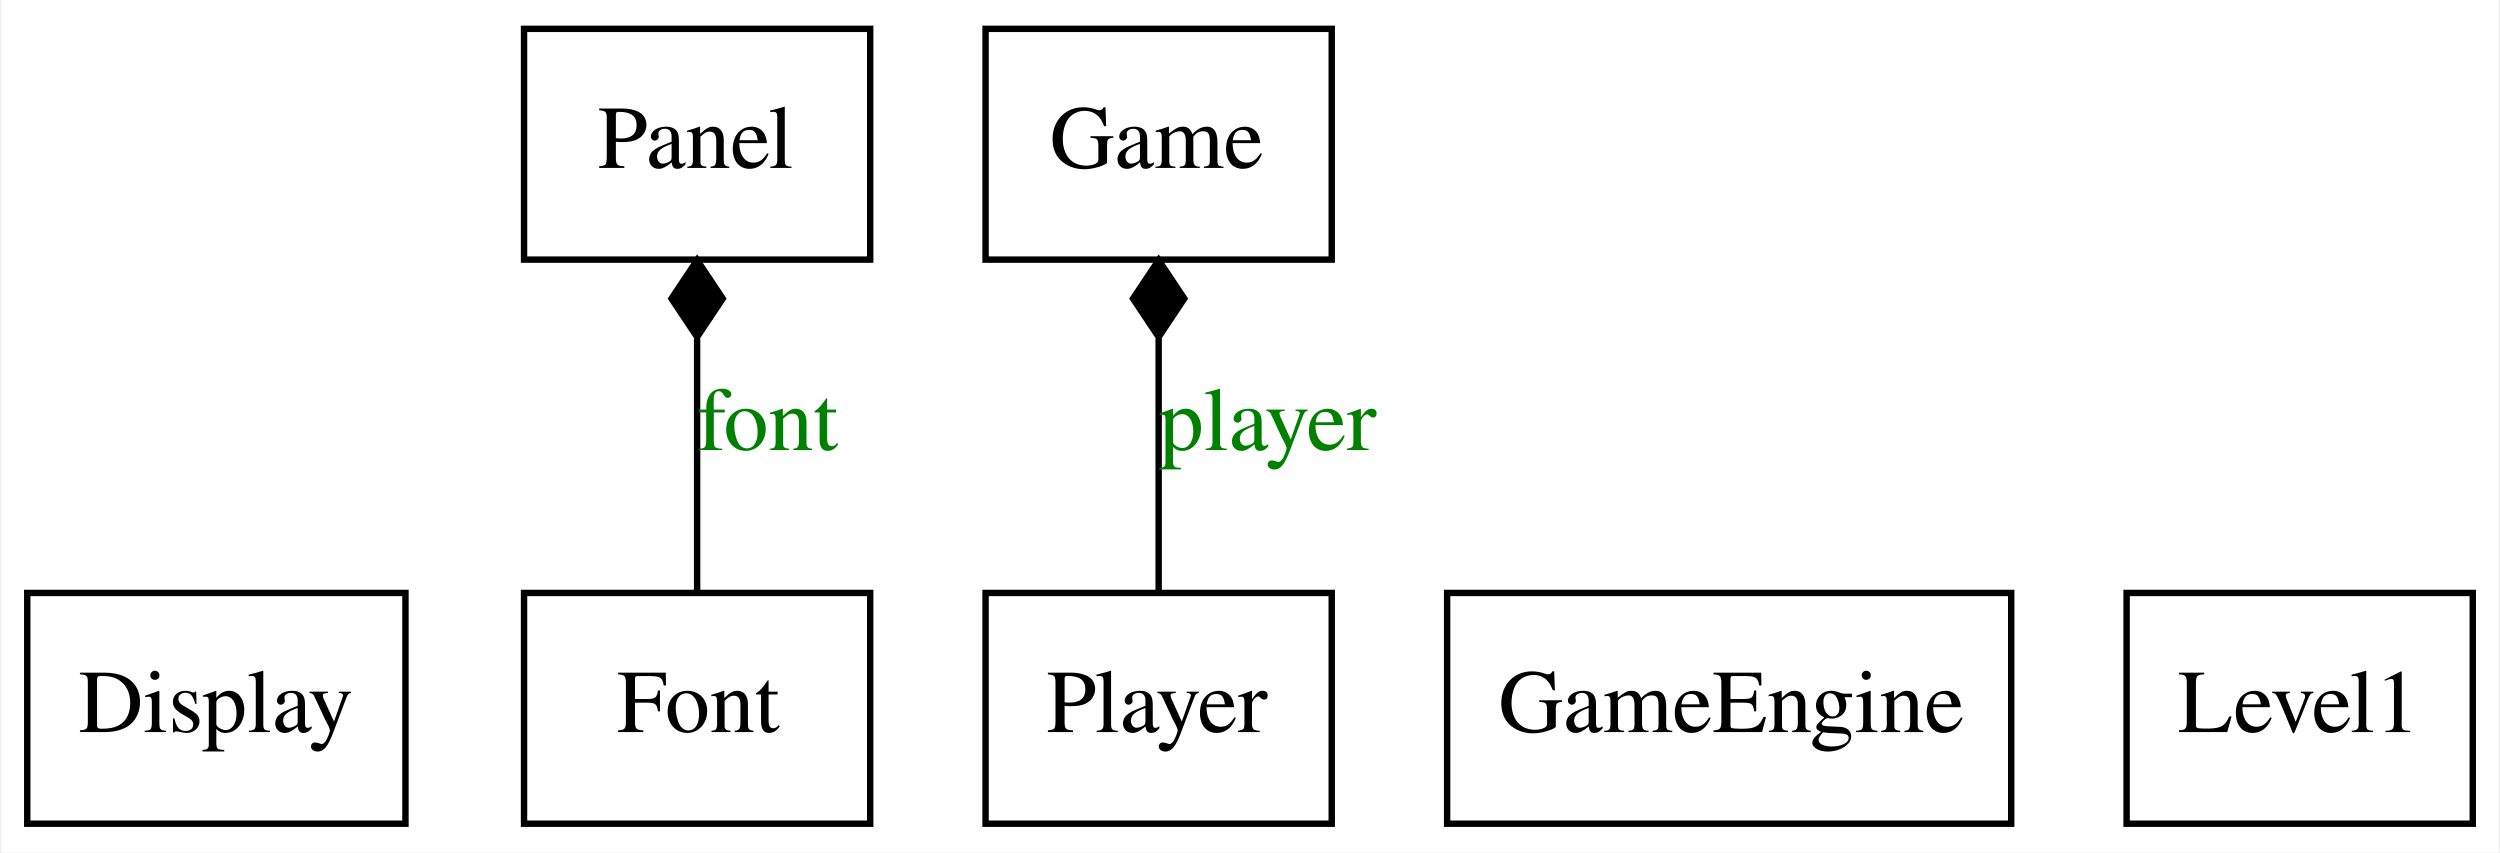
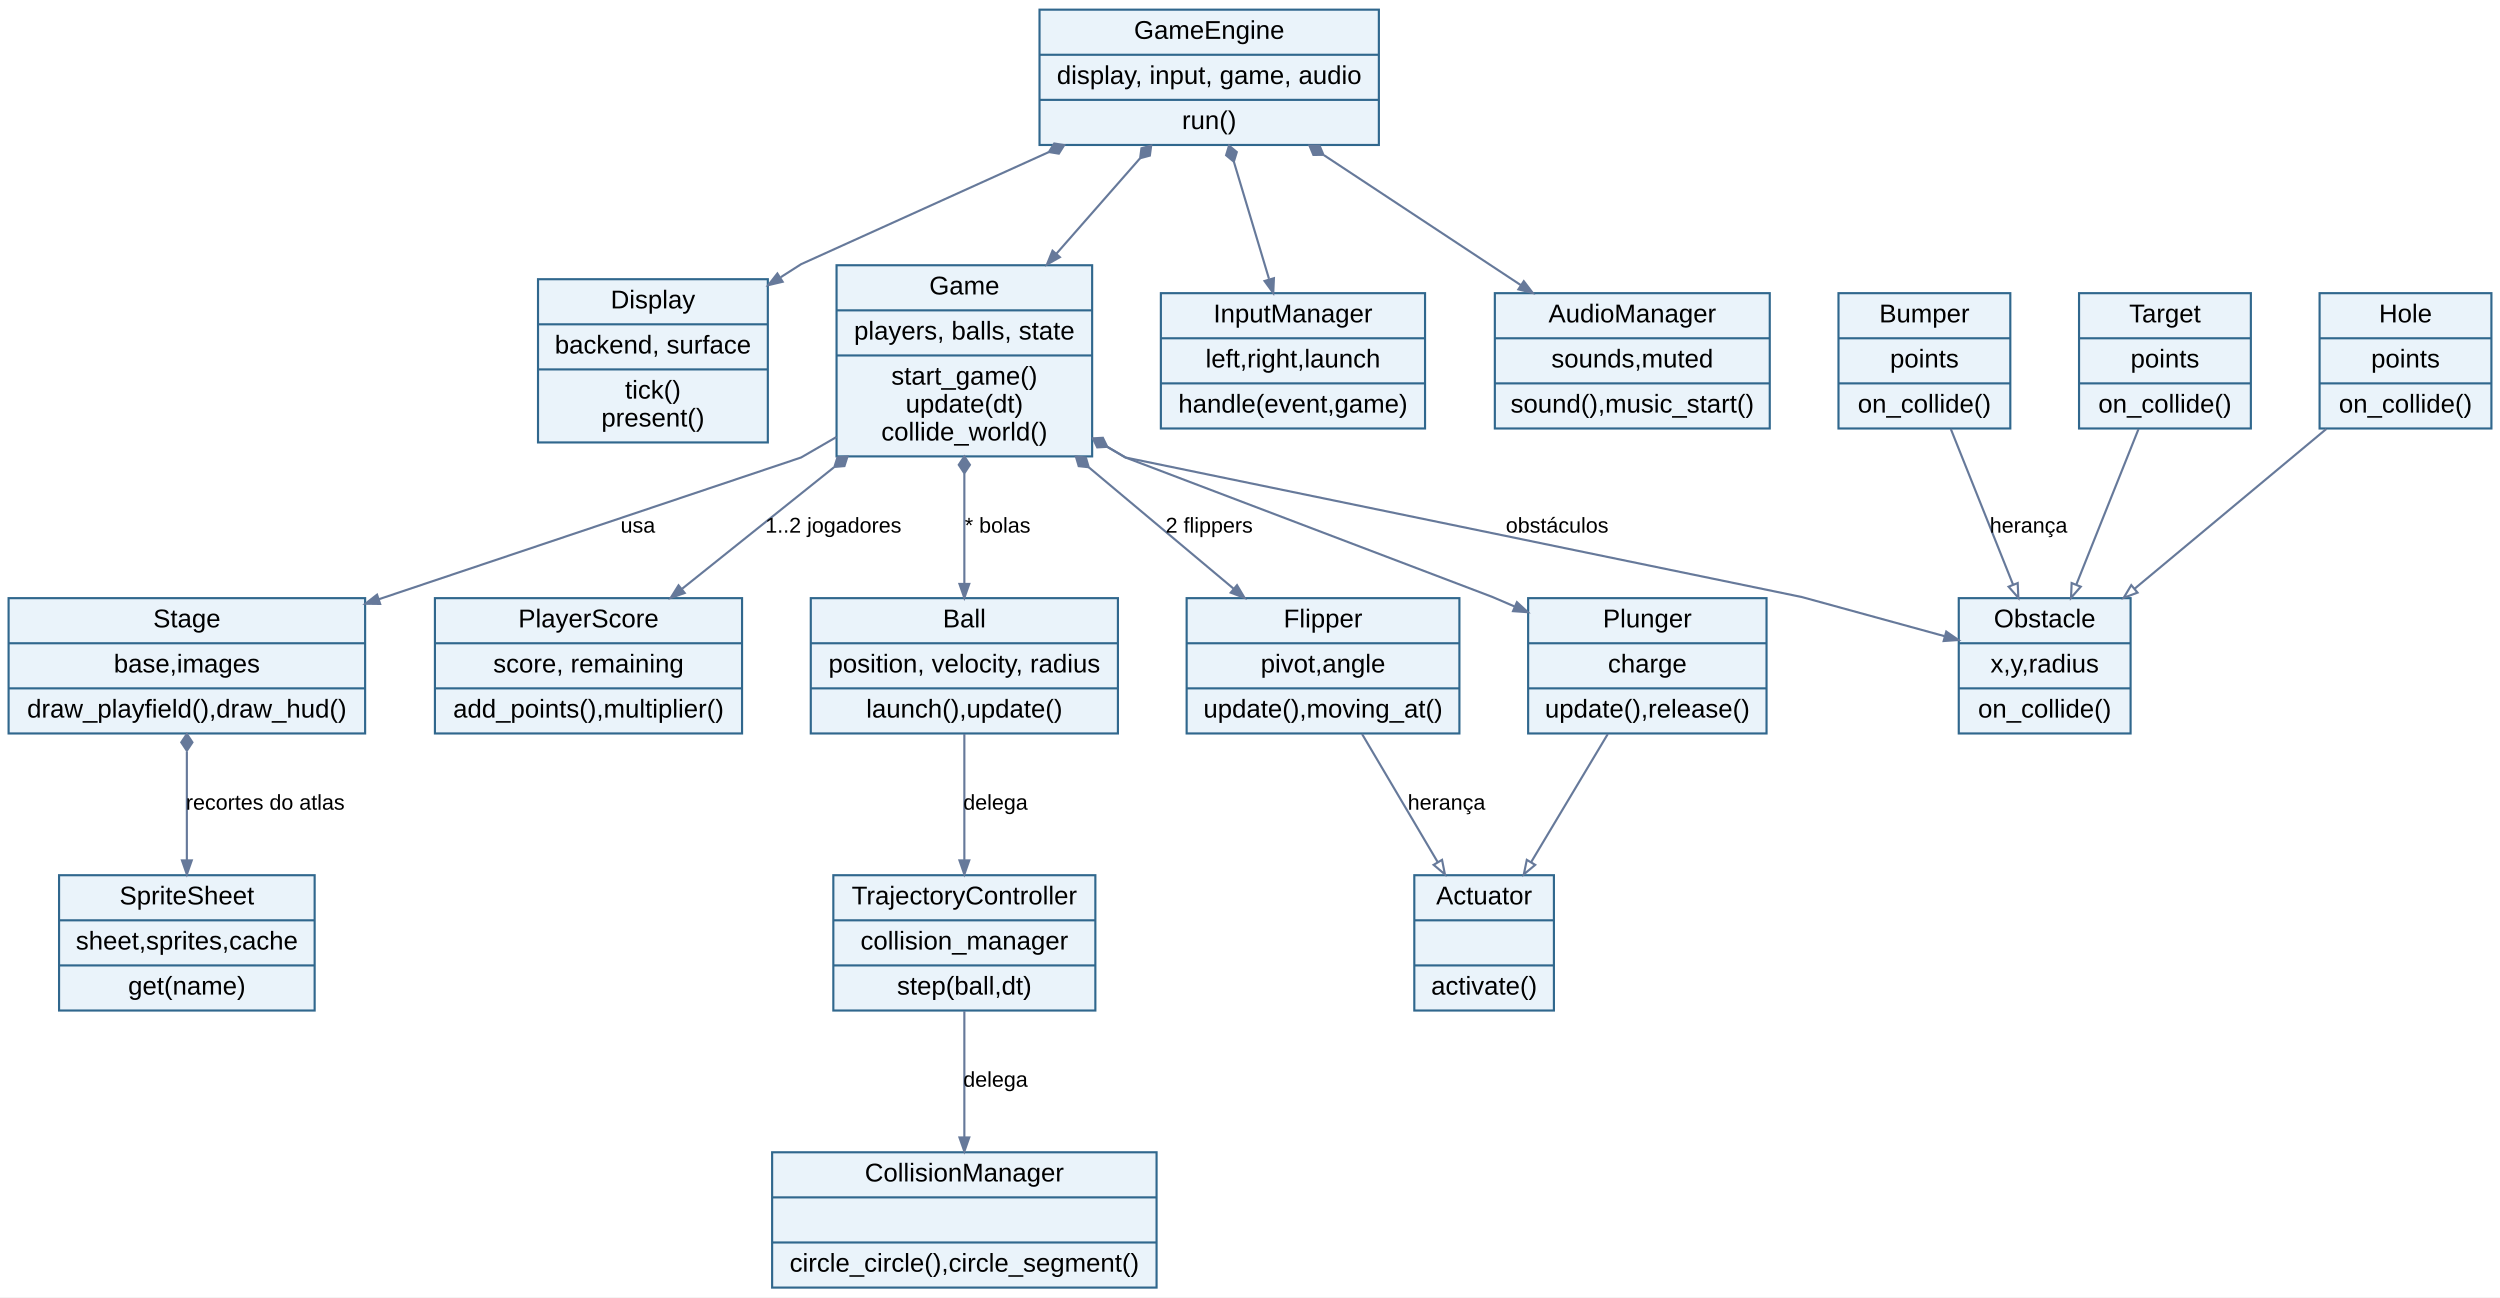
- <svg xmlns="http://www.w3.org/2000/svg" width="390pt" height="133pt" viewBox="0.00 0.00 389.50 133.00">
-   <g id="graph0" class="graph" transform="scale(1 1) rotate(0) translate(4 129)">
-     <polygon fill="white" stroke="transparent" points="-4,4 -4,-129 385.5,-129 385.5,4 -4,4" />
+ <svg xmlns="http://www.w3.org/2000/svg" width="1164pt" height="604pt" viewBox="0.00 0.00 1164.00 604.00">
+   <g id="graph0" class="graph" transform="scale(1 1) rotate(0) translate(4 600)">
+     <polygon fill="white" stroke="transparent" points="-4,4 -4,-600 1160,-600 1160,4 -4,4" />
    <g id="node1" class="node">
-       <polygon fill="none" stroke="black" points="0,-0.5 0,-36.5 59,-36.5 59,-0.5 0,-0.5" />
-       <text text-anchor="start" x="8" y="-14.8" font-family="Times,serif" font-size="14.00">Display</text>
+       <polygon fill="#eaf3fa" stroke="#30678d" points="480,-532.5 480,-595.5 638,-595.5 638,-532.5 480,-532.5" />
+       <text text-anchor="middle" x="559" y="-581.9" font-family="Arial" font-size="12.00">GameEngine</text>
+       <polyline fill="none" stroke="#30678d" points="480,-574.5 638,-574.5 " />
+       <text text-anchor="middle" x="559" y="-560.9" font-family="Arial" font-size="12.00">display, input, game, audio</text>
+       <polyline fill="none" stroke="#30678d" points="480,-553.5 638,-553.5 " />
+       <text text-anchor="middle" x="559" y="-539.9" font-family="Arial" font-size="12.00">run()</text>
    </g>
    <g id="node2" class="node">
-       <polygon fill="none" stroke="black" points="77.5,-0.5 77.5,-36.5 131.5,-36.5 131.5,-0.5 77.5,-0.5" />
-       <text text-anchor="start" x="92" y="-14.8" font-family="Times,serif" font-size="14.00">Font</text>
+       <polygon fill="#eaf3fa" stroke="#30678d" points="246.5,-394 246.5,-470 353.5,-470 353.5,-394 246.5,-394" />
+       <text text-anchor="middle" x="300" y="-456.4" font-family="Arial" font-size="12.00">Display</text>
+       <polyline fill="none" stroke="#30678d" points="246.5,-449 353.5,-449 " />
+       <text text-anchor="middle" x="300" y="-435.4" font-family="Arial" font-size="12.00">backend, surface</text>
+       <polyline fill="none" stroke="#30678d" points="246.5,-428 353.5,-428 " />
+       <text text-anchor="middle" x="300" y="-414.4" font-family="Arial" font-size="12.00">tick()</text>
+       <text text-anchor="middle" x="300" y="-401.4" font-family="Arial" font-size="12.00">present()</text>
+     </g>
+     <g id="edge6" class="edge">
+       <path fill="none" stroke="#66799a" d="M484.37,-529.22C431.16,-505.14 369,-477 369,-477 369,-477 365.25,-474.61 359.49,-470.93" />
+       <polygon fill="#66799a" stroke="#66799a" points="484.37,-529.22 489,-528.46 491.48,-532.44 486.85,-533.2 484.37,-529.22" />
+       <polygon fill="#66799a" stroke="#66799a" points="360.39,-468.81 353.69,-467.23 357.94,-472.65 360.39,-468.81" />
+     </g>
+     <g id="node3" class="node">
+       <polygon fill="#eaf3fa" stroke="#30678d" points="385.5,-387.5 385.5,-476.5 504.5,-476.5 504.5,-387.5 385.5,-387.5" />
+       <text text-anchor="middle" x="445" y="-462.9" font-family="Arial" font-size="12.00">Game</text>
+       <polyline fill="none" stroke="#30678d" points="385.5,-455.5 504.5,-455.5 " />
+       <text text-anchor="middle" x="445" y="-441.9" font-family="Arial" font-size="12.00">players, balls, state</text>
+       <polyline fill="none" stroke="#30678d" points="385.5,-434.5 504.5,-434.5 " />
+       <text text-anchor="middle" x="445" y="-420.9" font-family="Arial" font-size="12.00">start_game()</text>
+       <text text-anchor="middle" x="445" y="-407.9" font-family="Arial" font-size="12.00">update(dt)</text>
+       <text text-anchor="middle" x="445" y="-394.9" font-family="Arial" font-size="12.00">collide_world()</text>
+     </g>
+     <g id="edge7" class="edge">
+       <path fill="none" stroke="#66799a" d="M526.75,-526.23C514.65,-512.43 500.71,-496.53 487.8,-481.81" />
+       <polygon fill="#66799a" stroke="#66799a" points="526.84,-526.33 531.37,-527.55 531.98,-532.19 527.46,-530.97 526.84,-526.33" />
+       <polygon fill="#66799a" stroke="#66799a" points="489.47,-480.26 483.47,-476.87 486.05,-483.26 489.47,-480.26" />
+     </g>
+     <g id="node4" class="node">
+       <polygon fill="#eaf3fa" stroke="#30678d" points="536.5,-400.5 536.5,-463.5 659.5,-463.5 659.5,-400.5 536.5,-400.5" />
+       <text text-anchor="middle" x="598" y="-449.9" font-family="Arial" font-size="12.00">InputManager</text>
+       <polyline fill="none" stroke="#30678d" points="536.5,-442.5 659.5,-442.5 " />
+       <text text-anchor="middle" x="598" y="-428.9" font-family="Arial" font-size="12.00">left,right,launch</text>
+       <polyline fill="none" stroke="#30678d" points="536.5,-421.5 659.5,-421.5 " />
+       <text text-anchor="middle" x="598" y="-407.9" font-family="Arial" font-size="12.00">handle(event,game)</text>
+     </g>
+     <g id="edge8" class="edge">
+       <path fill="none" stroke="#66799a" d="M570.5,-524.66C575.66,-507.46 581.72,-487.26 586.84,-470.2" />
+       <polygon fill="#66799a" stroke="#66799a" points="570.48,-524.72 571.85,-529.2 568.24,-532.19 566.87,-527.71 570.48,-524.72" />
+       <polygon fill="#66799a" stroke="#66799a" points="589.14,-470.47 588.82,-463.59 584.78,-469.16 589.14,-470.47" />
+     </g>
+     <g id="node5" class="node">
+       <polygon fill="#eaf3fa" stroke="#30678d" points="692,-400.5 692,-463.5 820,-463.5 820,-400.5 692,-400.5" />
+       <text text-anchor="middle" x="756" y="-449.9" font-family="Arial" font-size="12.00">AudioManager</text>
+       <polyline fill="none" stroke="#30678d" points="692,-442.5 820,-442.5 " />
+       <text text-anchor="middle" x="756" y="-428.9" font-family="Arial" font-size="12.00">sounds,muted</text>
+       <polyline fill="none" stroke="#30678d" points="692,-421.5 820,-421.5 " />
+       <text text-anchor="middle" x="756" y="-407.9" font-family="Arial" font-size="12.00">sound(),music_start()</text>
+     </g>
+     <g id="edge9" class="edge">
+       <path fill="none" stroke="#66799a" d="M612.45,-527.73C640.94,-508.93 675.84,-485.9 704.09,-467.25" />
+       <polygon fill="#66799a" stroke="#66799a" points="612.2,-527.9 610.37,-532.21 605.69,-532.19 607.51,-527.87 612.2,-527.9" />
+       <polygon fill="#66799a" stroke="#66799a" points="705.48,-469.07 709.65,-463.59 702.97,-465.27 705.48,-469.07" />
    </g>
    <g id="node6" class="node">
-       <polygon fill="none" stroke="black" points="77.5,-88.5 77.5,-124.5 131.5,-124.5 131.5,-88.5 77.5,-88.5" />
-       <text text-anchor="start" x="89" y="-102.8" font-family="Times,serif" font-size="14.00">Panel</text>
+       <polygon fill="#eaf3fa" stroke="#30678d" points="0,-258.5 0,-321.5 166,-321.5 166,-258.5 0,-258.5" />
+       <text text-anchor="middle" x="83" y="-307.9" font-family="Arial" font-size="12.00">Stage</text>
+       <polyline fill="none" stroke="#30678d" points="0,-300.5 166,-300.5 " />
+       <text text-anchor="middle" x="83" y="-286.9" font-family="Arial" font-size="12.00">base,images</text>
+       <polyline fill="none" stroke="#30678d" points="0,-279.5 166,-279.5 " />
+       <text text-anchor="middle" x="83" y="-265.9" font-family="Arial" font-size="12.00">draw_playfield(),draw_hud()</text>
+     </g>
+     <g id="edge10" class="edge">
+       <path fill="none" stroke="#66799a" d="M385.49,-396.55C375.88,-390.98 369,-387 369,-387 369,-387 256.26,-349.16 172.35,-320.99" />
+       <polygon fill="#66799a" stroke="#66799a" points="172.99,-318.81 166.11,-318.9 171.55,-323.12 172.99,-318.81" />
+       <text text-anchor="middle" x="293" y="-352" font-family="Arial" font-size="10.00">usa</text>
+     </g>
+     <g id="node8" class="node">
+       <polygon fill="#eaf3fa" stroke="#30678d" points="198.5,-258.5 198.5,-321.5 341.5,-321.5 341.5,-258.5 198.5,-258.5" />
+       <text text-anchor="middle" x="270" y="-307.9" font-family="Arial" font-size="12.00">PlayerScore</text>
+       <polyline fill="none" stroke="#30678d" points="198.5,-300.5 341.5,-300.5 " />
+       <text text-anchor="middle" x="270" y="-286.9" font-family="Arial" font-size="12.00">score, remaining</text>
+       <polyline fill="none" stroke="#30678d" points="198.5,-279.5 341.5,-279.5 " />
+       <text text-anchor="middle" x="270" y="-265.9" font-family="Arial" font-size="12.00">add_points(),multiplier()</text>
+     </g>
+     <g id="edge13" class="edge">
+       <path fill="none" stroke="#66799a" d="M384.25,-382.4C360.99,-363.79 334.94,-342.96 313.6,-325.88" />
+       <polygon fill="#66799a" stroke="#66799a" points="384.5,-382.6 389.17,-383 390.59,-387.47 385.92,-387.06 384.5,-382.6" />
+       <polygon fill="#66799a" stroke="#66799a" points="314.78,-323.91 308.28,-321.62 311.93,-327.46 314.78,-323.91" />
+       <text text-anchor="middle" x="384" y="-352" font-family="Arial" font-size="10.00">1..2 jogadores</text>
+     </g>
+     <g id="node9" class="node">
+       <polygon fill="#eaf3fa" stroke="#30678d" points="373.5,-258.5 373.5,-321.5 516.5,-321.5 516.5,-258.5 373.5,-258.5" />
+       <text text-anchor="middle" x="445" y="-307.9" font-family="Arial" font-size="12.00">Ball</text>
+       <polyline fill="none" stroke="#30678d" points="373.5,-300.5 516.5,-300.5 " />
+       <text text-anchor="middle" x="445" y="-286.9" font-family="Arial" font-size="12.00">position, velocity, radius</text>
+       <polyline fill="none" stroke="#30678d" points="373.5,-279.5 516.5,-279.5 " />
+       <text text-anchor="middle" x="445" y="-265.9" font-family="Arial" font-size="12.00">launch(),update()</text>
+     </g>
+     <g id="edge12" class="edge">
+       <path fill="none" stroke="#66799a" d="M445,-379.56C445,-362.53 445,-343.93 445,-328.18" />
+       <polygon fill="#66799a" stroke="#66799a" points="445,-379.67 447.6,-383.57 445,-387.47 442.4,-383.57 445,-379.67" />
+       <polygon fill="#66799a" stroke="#66799a" points="447.28,-328.12 445,-321.62 442.73,-328.12 447.28,-328.12" />
+       <text text-anchor="middle" x="460.5" y="-352" font-family="Arial" font-size="10.00">* bolas</text>
+     </g>
+     <g id="node13" class="node">
+       <polygon fill="#eaf3fa" stroke="#30678d" points="548.5,-258.5 548.5,-321.5 675.5,-321.5 675.5,-258.5 548.5,-258.5" />
+       <text text-anchor="middle" x="612" y="-307.9" font-family="Arial" font-size="12.00">Flipper</text>
+       <polyline fill="none" stroke="#30678d" points="548.5,-300.5 675.5,-300.5 " />
+       <text text-anchor="middle" x="612" y="-286.9" font-family="Arial" font-size="12.00">pivot,angle</text>
+       <polyline fill="none" stroke="#30678d" points="548.5,-279.5 675.5,-279.5 " />
+       <text text-anchor="middle" x="612" y="-265.9" font-family="Arial" font-size="12.00">update(),moving_at()</text>
+     </g>
+     <g id="edge14" class="edge">
+       <path fill="none" stroke="#66799a" d="M502.97,-382.4C525.17,-363.79 550.02,-342.96 570.39,-325.88" />
+       <polygon fill="#66799a" stroke="#66799a" points="502.9,-382.46 501.58,-386.96 496.92,-387.47 498.24,-382.97 502.9,-382.46" />
+       <polygon fill="#66799a" stroke="#66799a" points="571.95,-327.54 575.47,-321.62 569.03,-324.06 571.95,-327.54" />
+       <text text-anchor="middle" x="559" y="-352" font-family="Arial" font-size="10.00">2 flippers</text>
+     </g>
+     <g id="node14" class="node">
+       <polygon fill="#eaf3fa" stroke="#30678d" points="707.5,-258.5 707.5,-321.5 818.5,-321.5 818.5,-258.5 707.5,-258.5" />
+       <text text-anchor="middle" x="763" y="-307.9" font-family="Arial" font-size="12.00">Plunger</text>
+       <polyline fill="none" stroke="#30678d" points="707.5,-300.5 818.5,-300.5 " />
+       <text text-anchor="middle" x="763" y="-286.9" font-family="Arial" font-size="12.00">charge</text>
+       <polyline fill="none" stroke="#30678d" points="707.5,-279.5 818.5,-279.5 " />
+       <text text-anchor="middle" x="763" y="-265.9" font-family="Arial" font-size="12.00">update(),release()</text>
+     </g>
+     <g id="edge15" class="edge">
+       <path fill="none" stroke="#66799a" d="M511.63,-391.91C516.76,-388.9 520,-387 520,-387 520,-387 691,-322 691,-322 691,-322 695.02,-320.27 701.16,-317.63" />
+       <polygon fill="#66799a" stroke="#66799a" points="511.55,-391.96 509.5,-396.17 504.82,-395.9 506.87,-391.69 511.55,-391.96" />
+       <polygon fill="#66799a" stroke="#66799a" points="702.27,-319.63 707.34,-314.97 700.47,-315.45 702.27,-319.63" />
+     </g>
+     <g id="node15" class="node">
+       <polygon fill="#eaf3fa" stroke="#30678d" points="908,-258.5 908,-321.5 988,-321.5 988,-258.5 908,-258.5" />
+       <text text-anchor="middle" x="948" y="-307.9" font-family="Arial" font-size="12.00">Obstacle</text>
+       <polyline fill="none" stroke="#30678d" points="908,-300.5 988,-300.5 " />
+       <text text-anchor="middle" x="948" y="-286.9" font-family="Arial" font-size="12.00">x,y,radius</text>
+       <polyline fill="none" stroke="#30678d" points="908,-279.5 988,-279.5 " />
+       <text text-anchor="middle" x="948" y="-265.9" font-family="Arial" font-size="12.00">on_collide()</text>
+     </g>
+     <g id="edge16" class="edge">
+       <path fill="none" stroke="#66799a" d="M504.82,-395.9C513.73,-390.68 520,-387 520,-387 520,-387 835,-322 835,-322 835,-322 870.18,-312.35 901.28,-303.82" />
+       <polygon fill="#66799a" stroke="#66799a" points="902.18,-305.93 907.84,-302.02 900.97,-301.54 902.18,-305.93" />
+       <text text-anchor="middle" x="721" y="-352" font-family="Arial" font-size="10.00">obstáculos</text>
+     </g>
+     <g id="node7" class="node">
+       <polygon fill="#eaf3fa" stroke="#30678d" points="23.5,-129.5 23.5,-192.5 142.5,-192.5 142.5,-129.5 23.5,-129.5" />
+       <text text-anchor="middle" x="83" y="-178.9" font-family="Arial" font-size="12.00">SpriteSheet</text>
+       <polyline fill="none" stroke="#30678d" points="23.5,-171.5 142.5,-171.5 " />
+       <text text-anchor="middle" x="83" y="-157.9" font-family="Arial" font-size="12.00">sheet,sprites,cache</text>
+       <polyline fill="none" stroke="#30678d" points="23.5,-150.5 142.5,-150.5 " />
+       <text text-anchor="middle" x="83" y="-136.9" font-family="Arial" font-size="12.00">get(name)</text>
+     </g>
+     <g id="edge11" class="edge">
+       <path fill="none" stroke="#66799a" d="M83,-250.08C83,-234.01 83,-215.46 83,-199.55" />
+       <polygon fill="#66799a" stroke="#66799a" points="83,-250.46 85.6,-254.36 83,-258.26 80.4,-254.36 83,-250.46" />
+       <polygon fill="#66799a" stroke="#66799a" points="85.28,-199.4 83,-192.9 80.73,-199.4 85.28,-199.4" />
+       <text text-anchor="middle" x="119.5" y="-223" font-family="Arial" font-size="10.00">recortes do atlas</text>
+     </g>
+     <g id="node10" class="node">
+       <polygon fill="#eaf3fa" stroke="#30678d" points="384,-129.5 384,-192.5 506,-192.5 506,-129.5 384,-129.5" />
+       <text text-anchor="middle" x="445" y="-178.9" font-family="Arial" font-size="12.00">TrajectoryController</text>
+       <polyline fill="none" stroke="#30678d" points="384,-171.5 506,-171.5 " />
+       <text text-anchor="middle" x="445" y="-157.9" font-family="Arial" font-size="12.00">collision_manager</text>
+       <polyline fill="none" stroke="#30678d" points="384,-150.5 506,-150.5 " />
+       <text text-anchor="middle" x="445" y="-136.9" font-family="Arial" font-size="12.00">step(ball,dt)</text>
+     </g>
+     <g id="edge17" class="edge">
+       <path fill="none" stroke="#66799a" d="M445,-258.26C445,-240.6 445,-218.3 445,-199.61" />
+       <polygon fill="#66799a" stroke="#66799a" points="447.28,-199.4 445,-192.9 442.73,-199.4 447.28,-199.4" />
+       <text text-anchor="middle" x="459.5" y="-223" font-family="Arial" font-size="10.00">delega</text>
+     </g>
+     <g id="node11" class="node">
+       <polygon fill="#eaf3fa" stroke="#30678d" points="355.5,-0.5 355.5,-63.5 534.5,-63.5 534.5,-0.5 355.5,-0.5" />
+       <text text-anchor="middle" x="445" y="-49.9" font-family="Arial" font-size="12.00">CollisionManager</text>
+       <polyline fill="none" stroke="#30678d" points="355.5,-42.5 534.5,-42.5 " />
+       <text text-anchor="middle" x="445" y="-28.9" font-family="Arial" font-size="12.00"> </text>
+       <polyline fill="none" stroke="#30678d" points="355.5,-21.5 534.5,-21.5 " />
+       <text text-anchor="middle" x="445" y="-7.9" font-family="Arial" font-size="12.00">circle_circle(),circle_segment()</text>
+     </g>
+     <g id="edge18" class="edge">
+       <path fill="none" stroke="#66799a" d="M445,-129.26C445,-111.6 445,-89.3 445,-70.61" />
+       <polygon fill="#66799a" stroke="#66799a" points="447.28,-70.4 445,-63.9 442.73,-70.4 447.28,-70.4" />
+       <text text-anchor="middle" x="459.5" y="-94" font-family="Arial" font-size="10.00">delega</text>
+     </g>
+     <g id="node12" class="node">
+       <polygon fill="#eaf3fa" stroke="#30678d" points="654.5,-129.5 654.5,-192.5 719.5,-192.5 719.5,-129.5 654.5,-129.5" />
+       <text text-anchor="middle" x="687" y="-178.9" font-family="Arial" font-size="12.00">Actuator</text>
+       <polyline fill="none" stroke="#30678d" points="654.5,-171.5 719.5,-171.5 " />
+       <text text-anchor="middle" x="687" y="-157.9" font-family="Arial" font-size="12.00"> </text>
+       <polyline fill="none" stroke="#30678d" points="654.5,-150.5 719.5,-150.5 " />
+       <text text-anchor="middle" x="687" y="-136.9" font-family="Arial" font-size="12.00">activate()</text>
+     </g>
+     <g id="edge1" class="edge">
+       <path fill="none" stroke="#66799a" d="M630.16,-258.26C640.76,-240.29 654.21,-217.52 665.37,-198.63" />
+       <polygon fill="none" stroke="#66799a" points="667.41,-199.65 668.75,-192.9 663.49,-197.34 667.41,-199.65" />
+       <text text-anchor="middle" x="669.5" y="-223" font-family="Arial" font-size="10.00">herança</text>
    </g>
    <g id="edge2" class="edge">
-       <path fill="none" stroke="black" d="M104.5,-36.9C104.5,-48.17 104.5,-63.12 104.5,-76.18" />
-       <polygon fill="black" stroke="black" points="104.5,-76.42 108.5,-82.42 104.5,-88.42 100.5,-82.42 104.5,-76.42" />
-       <text text-anchor="middle" x="115.5" y="-58.8" font-family="Times,serif" font-size="14.00" fill="green">font</text>
-     </g>
-     <g id="node3" class="node">
-       <polygon fill="none" stroke="black" points="149.5,-88.5 149.5,-124.5 203.5,-124.5 203.5,-88.5 149.5,-88.5" />
-       <text text-anchor="start" x="159.5" y="-102.8" font-family="Times,serif" font-size="14.00">Game</text>
-     </g>
-     <g id="node4" class="node">
-       <polygon fill="none" stroke="black" points="221.5,-0.5 221.5,-36.5 309.5,-36.5 309.5,-0.5 221.5,-0.5" />
-       <text text-anchor="start" x="229.5" y="-14.8" font-family="Times,serif" font-size="14.00">GameEngine</text>
-     </g>
-     <g id="node5" class="node">
-       <polygon fill="none" stroke="black" points="327.5,-0.5 327.5,-36.5 381.5,-36.5 381.5,-0.5 327.5,-0.5" />
-       <text text-anchor="start" x="335.5" y="-14.8" font-family="Times,serif" font-size="14.00">Level1</text>
-     </g>
-     <g id="node7" class="node">
-       <polygon fill="none" stroke="black" points="149.5,-0.5 149.5,-36.5 203.5,-36.5 203.5,-0.5 149.5,-0.5" />
-       <text text-anchor="start" x="159" y="-14.8" font-family="Times,serif" font-size="14.00">Player</text>
-     </g>
-     <g id="edge1" class="edge">
-       <path fill="none" stroke="black" d="M176.5,-36.9C176.5,-48.17 176.5,-63.12 176.5,-76.18" />
-       <polygon fill="black" stroke="black" points="176.5,-76.42 180.5,-82.42 176.5,-88.42 172.5,-82.42 176.5,-76.42" />
-       <text text-anchor="middle" x="193.5" y="-58.8" font-family="Times,serif" font-size="14.00" fill="green">player</text>
+       <path fill="none" stroke="#66799a" d="M744.6,-258.26C733.85,-240.29 720.22,-217.52 708.92,-198.63" />
+       <polygon fill="none" stroke="#66799a" points="710.78,-197.31 705.49,-192.9 706.88,-199.65 710.78,-197.31" />
+     </g>
+     <g id="node16" class="node">
+       <polygon fill="#eaf3fa" stroke="#30678d" points="852,-400.5 852,-463.5 932,-463.5 932,-400.5 852,-400.5" />
+       <text text-anchor="middle" x="892" y="-449.9" font-family="Arial" font-size="12.00">Bumper</text>
+       <polyline fill="none" stroke="#30678d" points="852,-442.5 932,-442.5 " />
+       <text text-anchor="middle" x="892" y="-428.9" font-family="Arial" font-size="12.00">points</text>
+       <polyline fill="none" stroke="#30678d" points="852,-421.5 932,-421.5 " />
+       <text text-anchor="middle" x="892" y="-407.9" font-family="Arial" font-size="12.00">on_collide()</text>
+     </g>
+     <g id="edge3" class="edge">
+       <path fill="none" stroke="#66799a" d="M904.29,-400.28C912.82,-378.94 924.24,-350.41 933.26,-327.85" />
+       <polygon fill="none" stroke="#66799a" points="935.44,-328.53 935.74,-321.65 931.21,-326.84 935.44,-328.53" />
+       <text text-anchor="middle" x="940.5" y="-352" font-family="Arial" font-size="10.00">herança</text>
+     </g>
+     <g id="node17" class="node">
+       <polygon fill="#eaf3fa" stroke="#30678d" points="964,-400.5 964,-463.5 1044,-463.5 1044,-400.5 964,-400.5" />
+       <text text-anchor="middle" x="1004" y="-449.9" font-family="Arial" font-size="12.00">Target</text>
+       <polyline fill="none" stroke="#30678d" points="964,-442.5 1044,-442.5 " />
+       <text text-anchor="middle" x="1004" y="-428.9" font-family="Arial" font-size="12.00">points</text>
+       <polyline fill="none" stroke="#30678d" points="964,-421.5 1044,-421.5 " />
+       <text text-anchor="middle" x="1004" y="-407.9" font-family="Arial" font-size="12.00">on_collide()</text>
+     </g>
+     <g id="edge4" class="edge">
+       <path fill="none" stroke="#66799a" d="M991.71,-400.28C983.18,-378.94 971.76,-350.41 962.74,-327.85" />
+       <polygon fill="none" stroke="#66799a" points="964.79,-326.84 960.26,-321.65 960.56,-328.53 964.79,-326.84" />
+     </g>
+     <g id="node18" class="node">
+       <polygon fill="#eaf3fa" stroke="#30678d" points="1076,-400.5 1076,-463.5 1156,-463.5 1156,-400.5 1076,-400.5" />
+       <text text-anchor="middle" x="1116" y="-449.9" font-family="Arial" font-size="12.00">Hole</text>
+       <polyline fill="none" stroke="#30678d" points="1076,-442.5 1156,-442.5 " />
+       <text text-anchor="middle" x="1116" y="-428.9" font-family="Arial" font-size="12.00">points</text>
+       <polyline fill="none" stroke="#30678d" points="1076,-421.5 1156,-421.5 " />
+       <text text-anchor="middle" x="1116" y="-407.9" font-family="Arial" font-size="12.00">on_collide()</text>
+     </g>
+     <g id="edge5" class="edge">
+       <path fill="none" stroke="#66799a" d="M1079.13,-400.28C1052.76,-378.3 1017.23,-348.69 989.8,-325.84" />
+       <polygon fill="none" stroke="#66799a" points="991.23,-324.07 984.78,-321.65 988.32,-327.56 991.23,-324.07" />
    </g>
  </g>
</svg>
